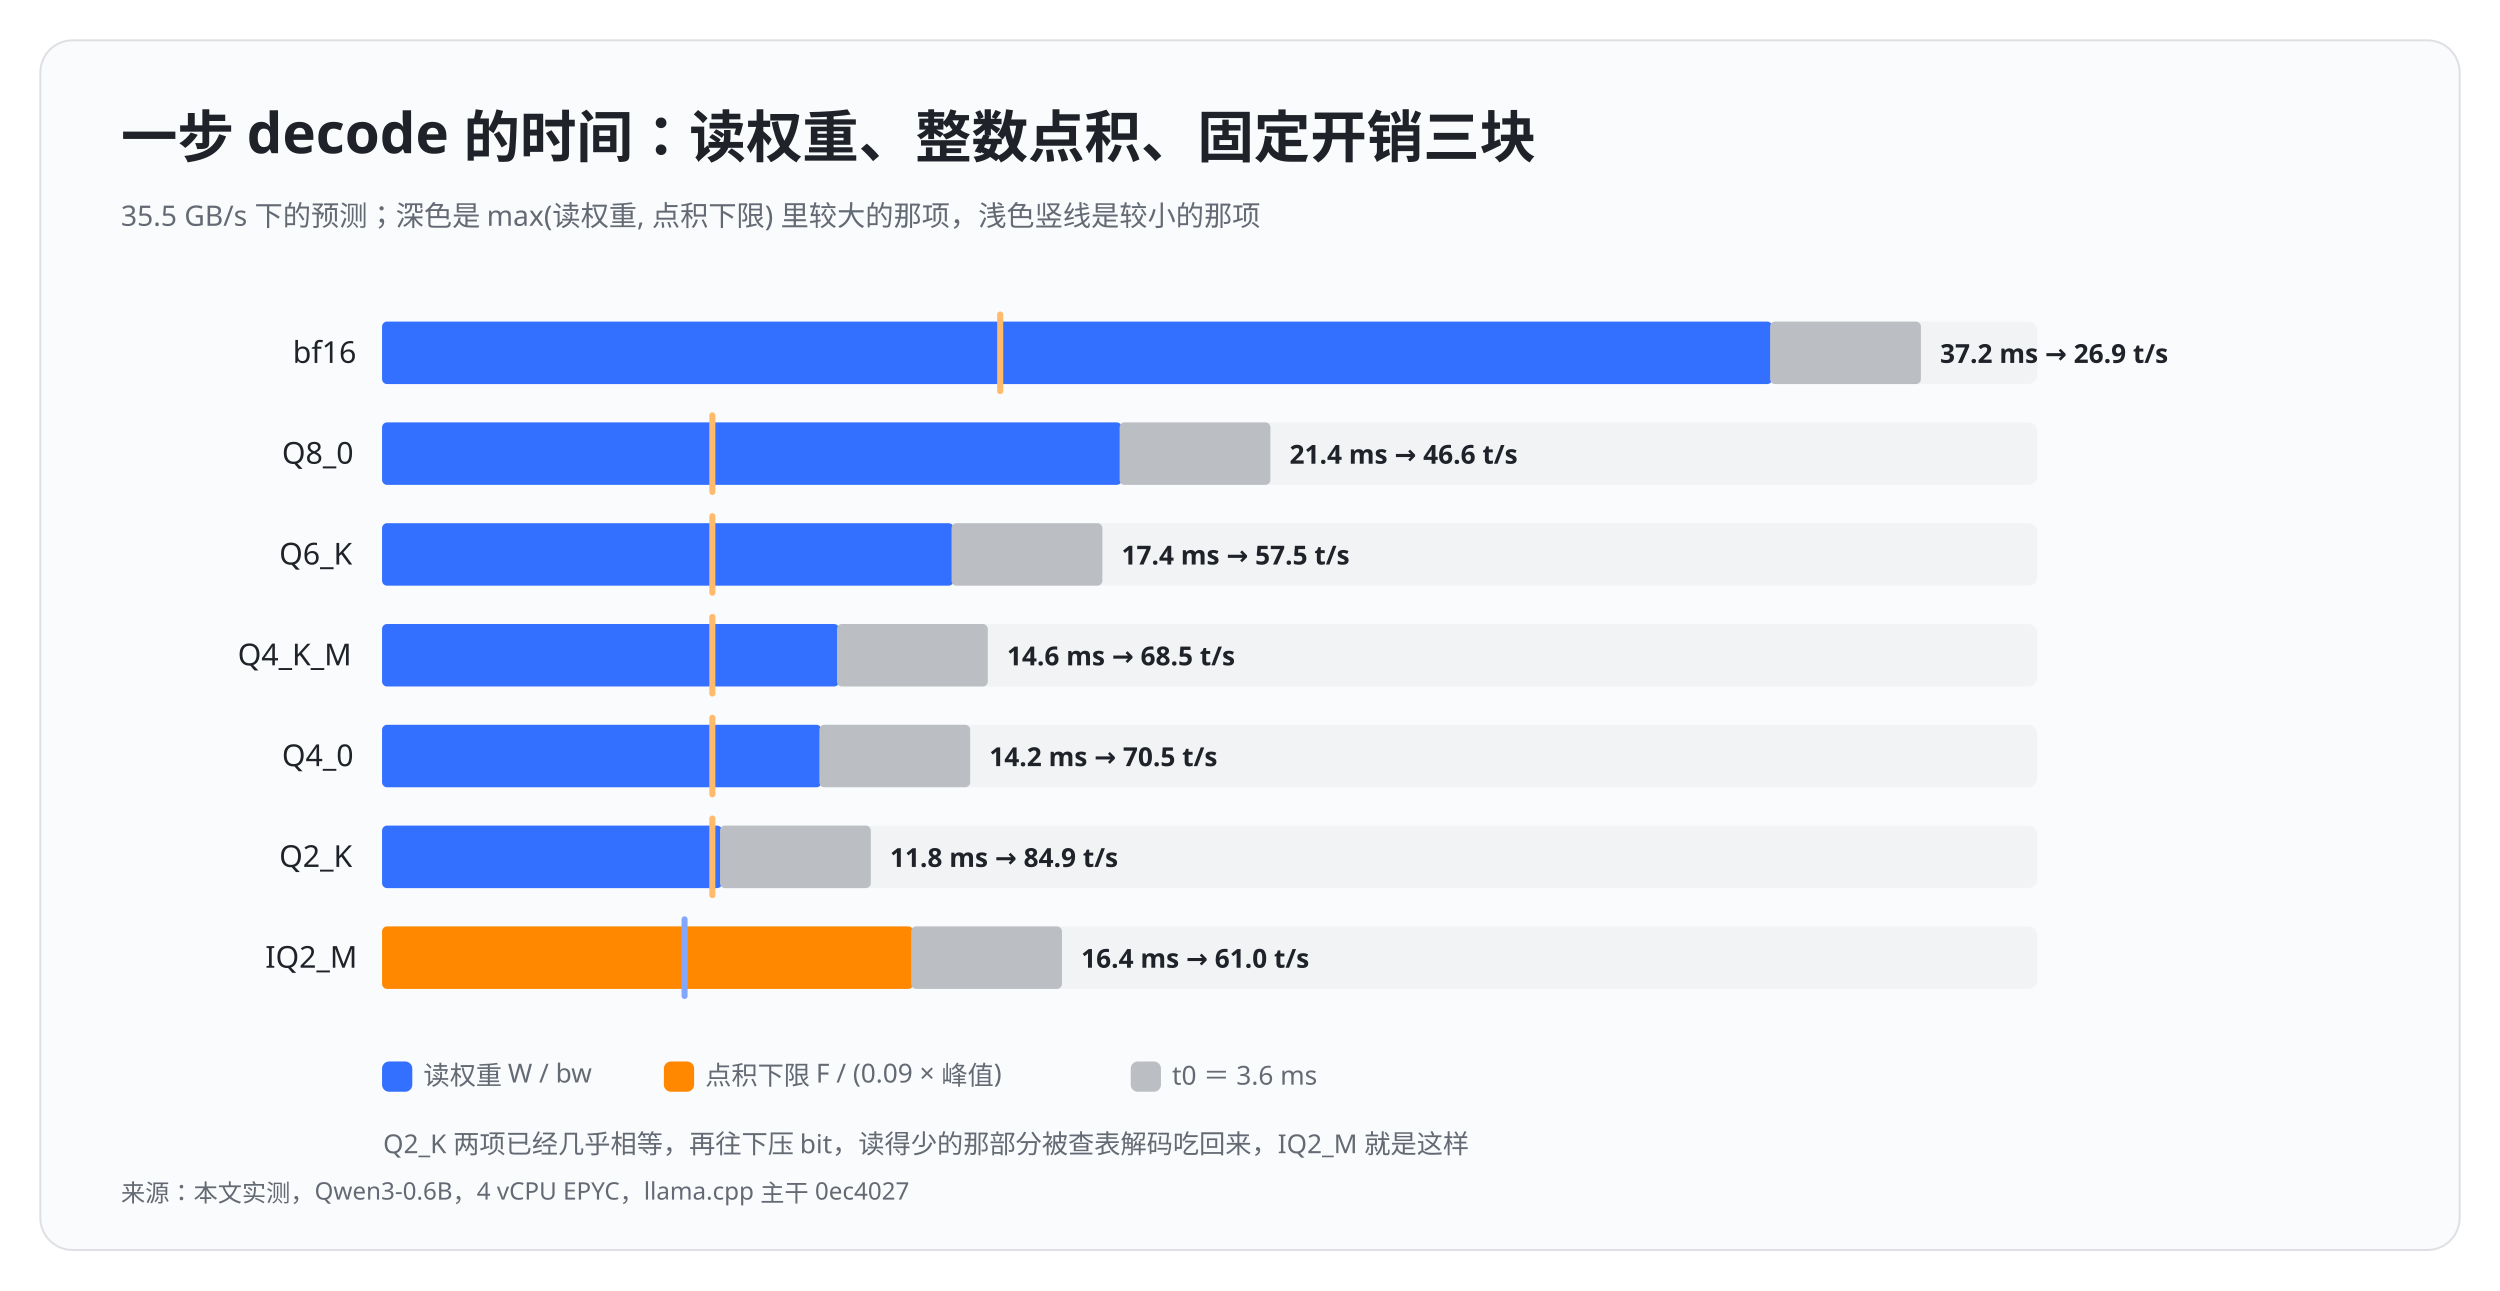
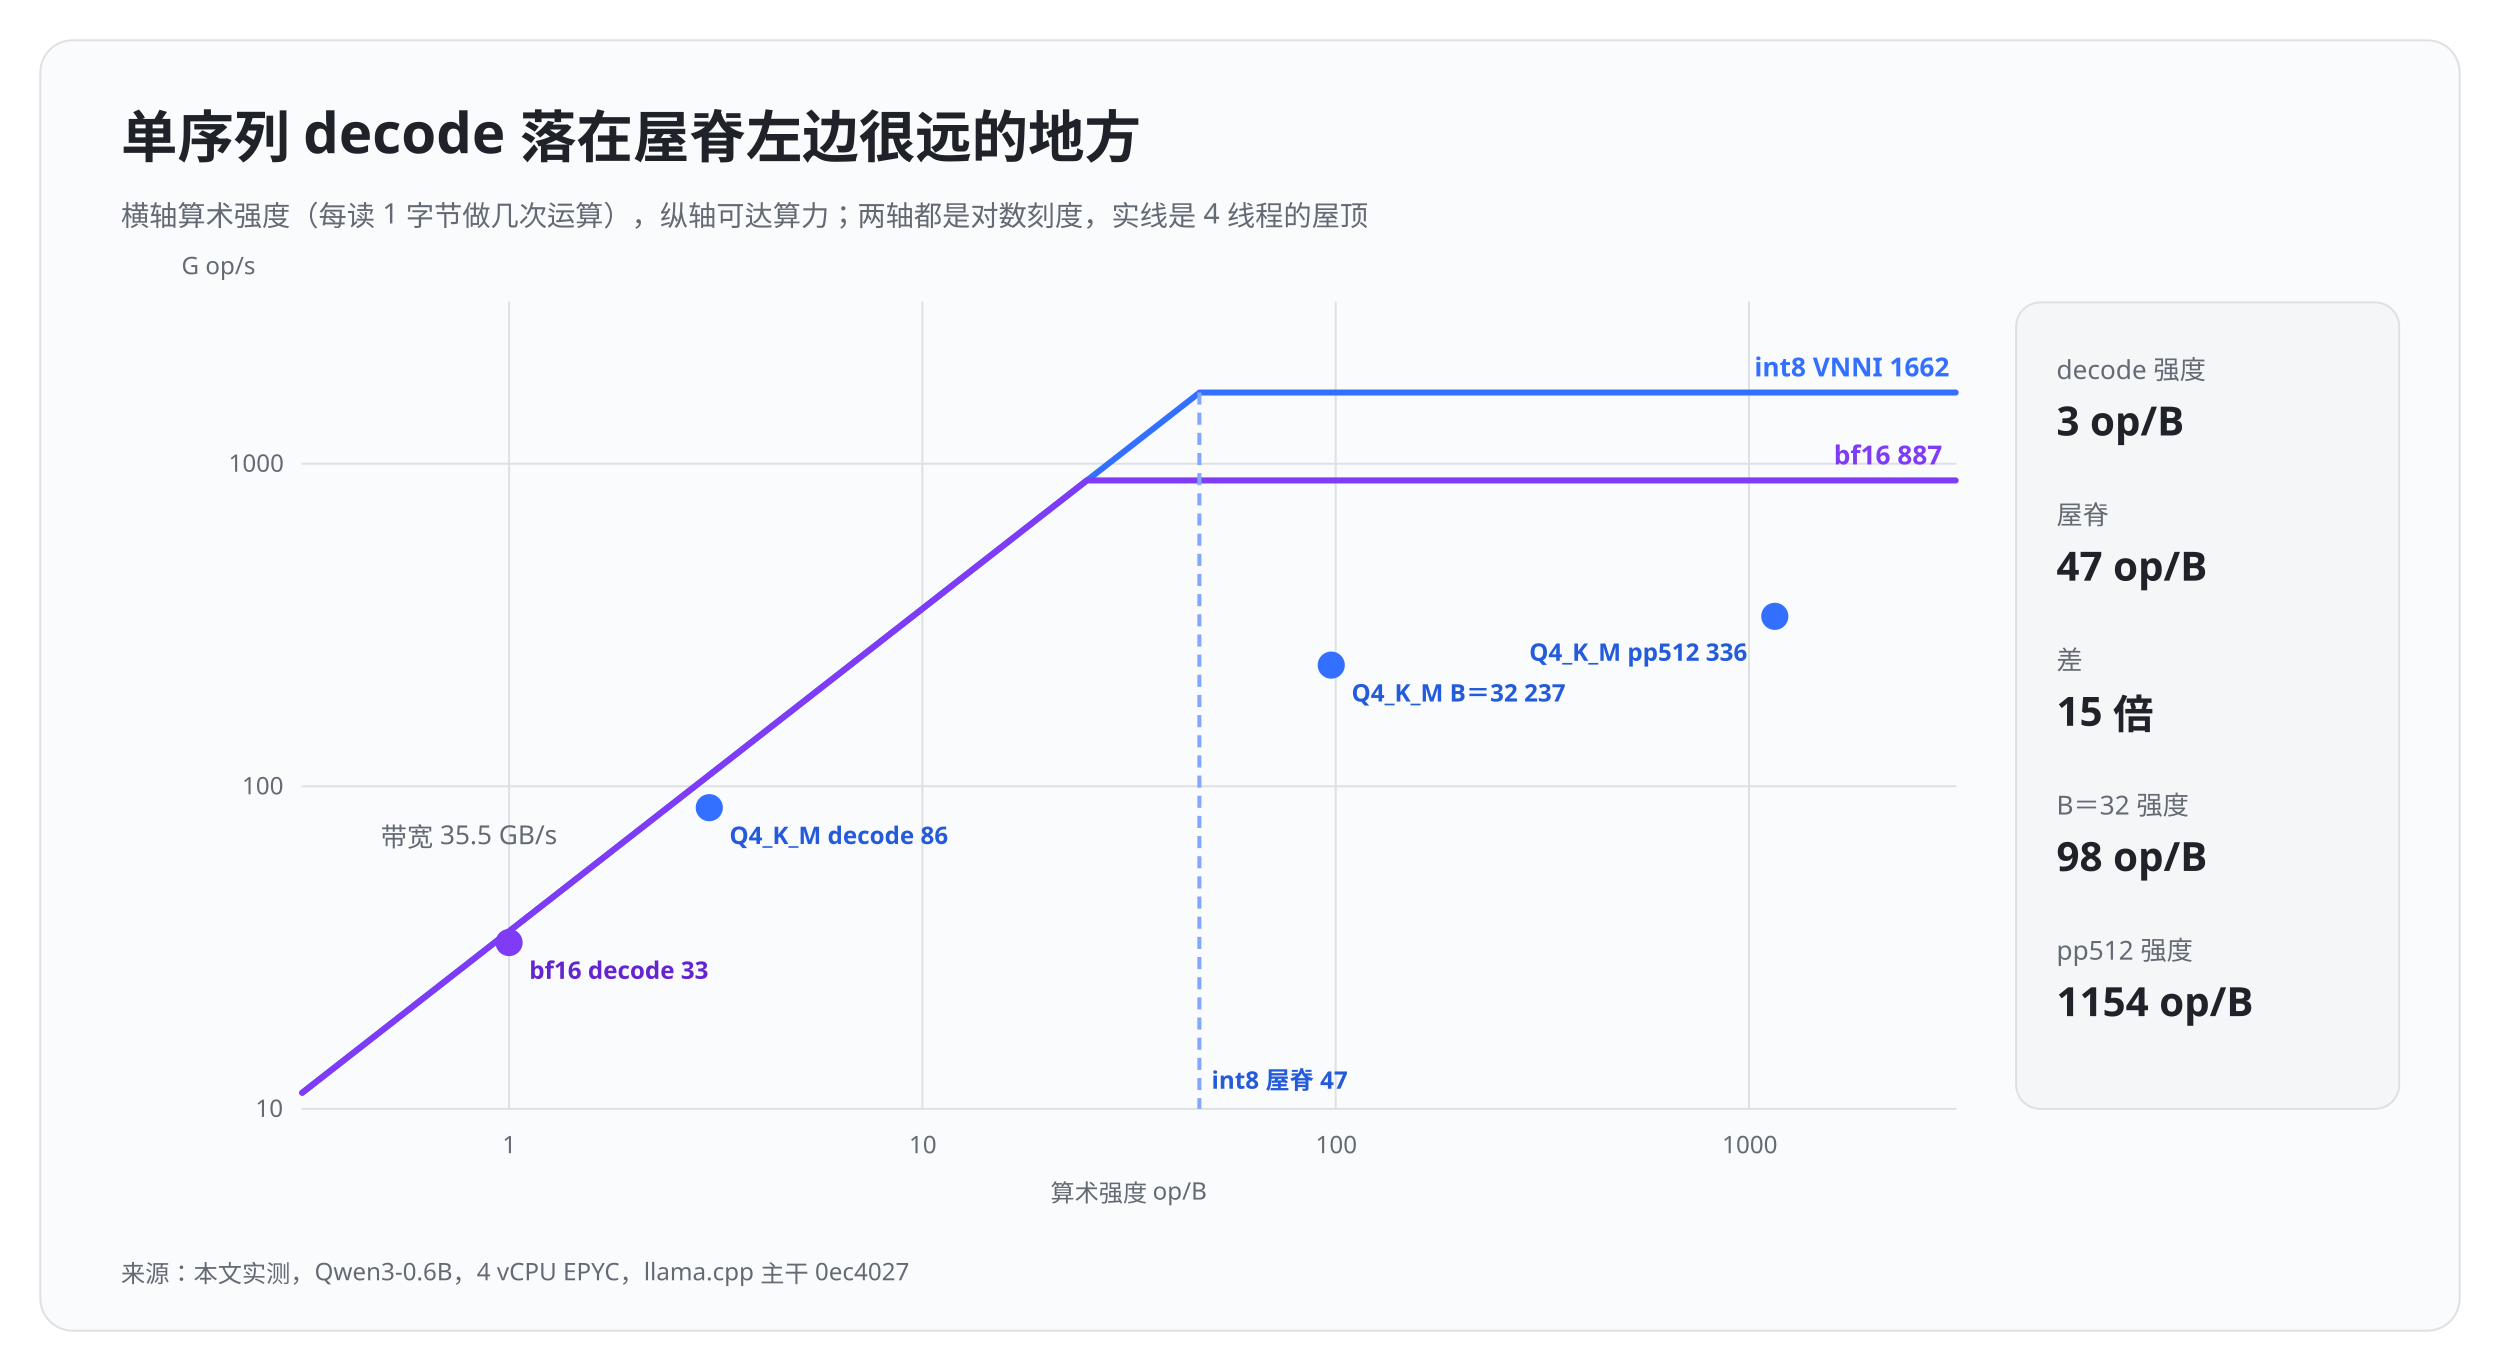
- <svg xmlns="http://www.w3.org/2000/svg" width="1240" height="640" viewBox="-20 -20 1240 640">
+ <svg xmlns="http://www.w3.org/2000/svg" width="1240" height="680" viewBox="-20 -20 1240 680">
  <g id="o1:1" transform="translate(0, 0)">
-     <rect x="0" y="0" width="1200" height="600" fill="#fafbfd" stroke="#dee0e3" stroke-width="1" rx="16" ry="16" />
+     <rect x="0" y="0" width="1200" height="640" fill="#fafbfd" stroke="#dee0e3" stroke-width="1" rx="16" ry="16" />
  </g>
  <g id="a1:1" transform="translate(40, 25.058)">
    <text font-size="28" font-family="Noto Sans SC, 'PingFang SC', 'Hiragino Sans GB', 'Microsoft YaHei', sans-serif" font-weight="bold" fill="#1f2329" text-anchor="start" dominant-baseline="alphabetic" x="0">
      <tspan x="0" y="32.942">
-         <tspan x="0" text-anchor="start">一步 decode 的时间：读权重、整数点积、固定开销三块</tspan>
+         <tspan x="0" text-anchor="start">单序列 decode 落在屋脊左边很远的地方</tspan>
      </tspan>
    </text>
  </g>
  <g id="a1:2" transform="translate(40, 75.529)">
    <text font-size="14" font-family="Noto Sans SC, 'PingFang SC', 'Hiragino Sans GB', 'Microsoft YaHei', sans-serif" font-weight="normal" fill="#646a73" text-anchor="start" dominant-baseline="alphabetic" x="0">
      <tspan x="0" y="16.471">
-         <tspan x="0" text-anchor="start">35.5 GB/s 下的预测；深色是 max(读权重, 点积下限) 里较大的那项，浅色竖线是较小的那项</tspan>
-       </tspan>
-     </text>
-   </g>
-   <g id="a1:3" transform="translate(40, 561.882)">
+         <tspan x="0" text-anchor="start">横轴算术强度（每读 1 字节做几次运算），纵轴可达算力；两轴都是对数刻度，实线是 4 线程的屋顶</tspan>
+       </tspan>
+     </text>
+   </g>
+   <g id="a1:3" transform="translate(40, 601.882)">
    <text font-size="12" font-family="Noto Sans SC, 'PingFang SC', 'Hiragino Sans GB', 'Microsoft YaHei', sans-serif" font-weight="normal" fill="#646a73" text-anchor="start" dominant-baseline="alphabetic" x="0">
      <tspan x="0" y="14.118">
        <tspan x="0" text-anchor="start">来源：本文实测，Qwen3-0.6B，4 vCPU EPYC，llama.cpp 主干 0ec4027</tspan>
      </tspan>
    </text>
  </g>
-   <g id="a1:4" transform="translate(126, 142.3525)">
-     <text font-size="15" font-family="Noto Sans SC, 'PingFang SC', 'Hiragino Sans GB', 'Microsoft YaHei', sans-serif" font-weight="normal" fill="#1f2329" text-anchor="end" dominant-baseline="alphabetic" x="30">
-       <tspan x="30" y="17.648">
-         <tspan x="-0.8" text-anchor="start">bf16</tspan>
-       </tspan>
-     </text>
-   </g>
-   <g id="o1:2" transform="translate(170, 140)">
-     <rect x="0" y="0" width="820" height="30" fill="#f2f3f5" stroke="#f2f3f5" stroke-width="1" rx="4" ry="4" />
-   </g>
-   <g id="o1:3" transform="translate(170, 140)">
-     <rect x="0" y="0" width="688.471" height="30" fill="#3370ff" stroke="#3370ff" stroke-width="1" rx="2" ry="2" />
-   </g>
-   <g id="o1:4" transform="translate(858.4714, 140)">
-     <rect x="0" y="0" width="73.8" height="30" fill="#bbbfc4" stroke="#bbbfc4" stroke-width="1" rx="2" ry="2" />
-   </g>
-   <g id="c1:1" transform="translate(476.0924, 136)">
-     <path fill="none" stroke="#ffba6b" stroke-width="3" stroke-linecap="round" stroke-linejoin="round" d="M 0 0 L 0 38" />
-   </g>
-   <g id="a1:5" transform="translate(942.2714, 144.7055)">
-     <text font-size="13" font-family="Noto Sans SC, 'PingFang SC', 'Hiragino Sans GB', 'Microsoft YaHei', sans-serif" font-weight="bold" fill="#1f2329" text-anchor="start" dominant-baseline="alphabetic" x="0">
-       <tspan x="0" y="15.295">
-         <tspan x="0" text-anchor="start">37.2 ms → 26.9 t/s</tspan>
-       </tspan>
-     </text>
-   </g>
-   <g id="a1:6" transform="translate(118, 192.3525)">
-     <text font-size="15" font-family="Noto Sans SC, 'PingFang SC', 'Hiragino Sans GB', 'Microsoft YaHei', sans-serif" font-weight="normal" fill="#1f2329" text-anchor="end" dominant-baseline="alphabetic" x="38">
-       <tspan x="38" y="17.648">
-         <tspan x="1.83" text-anchor="start">Q8_0</tspan>
-       </tspan>
-     </text>
-   </g>
-   <g id="o1:5" transform="translate(170, 190)">
-     <rect x="0" y="0" width="820" height="30" fill="#f2f3f5" stroke="#f2f3f5" stroke-width="1" rx="4" ry="4" />
-   </g>
-   <g id="o1:6" transform="translate(170, 190)">
-     <rect x="0" y="0" width="365.821" height="30" fill="#3370ff" stroke="#3370ff" stroke-width="1" rx="2" ry="2" />
-   </g>
-   <g id="o1:7" transform="translate(535.8214, 190)">
-     <rect x="0" y="0" width="73.8" height="30" fill="#bbbfc4" stroke="#bbbfc4" stroke-width="1" rx="2" ry="2" />
-   </g>
-   <g id="c1:2" transform="translate(333.3205, 186)">
-     <path fill="none" stroke="#ffba6b" stroke-width="3" stroke-linecap="round" stroke-linejoin="round" d="M 0 0 L 0 38" />
-   </g>
-   <g id="a1:7" transform="translate(619.6214, 194.7055)">
-     <text font-size="13" font-family="Noto Sans SC, 'PingFang SC', 'Hiragino Sans GB', 'Microsoft YaHei', sans-serif" font-weight="bold" fill="#1f2329" text-anchor="start" dominant-baseline="alphabetic" x="0">
-       <tspan x="0" y="15.295">
-         <tspan x="0" text-anchor="start">21.4 ms → 46.6 t/s</tspan>
-       </tspan>
-     </text>
-   </g>
-   <g id="a1:8" transform="translate(117, 242.3525)">
-     <text font-size="15" font-family="Noto Sans SC, 'PingFang SC', 'Hiragino Sans GB', 'Microsoft YaHei', sans-serif" font-weight="normal" fill="#1f2329" text-anchor="end" dominant-baseline="alphabetic" x="39">
-       <tspan x="39" y="17.648">
-         <tspan x="1.47" text-anchor="start">Q6_K</tspan>
-       </tspan>
-     </text>
-   </g>
-   <g id="o1:8" transform="translate(170, 240)">
-     <rect x="0" y="0" width="820" height="30" fill="#f2f3f5" stroke="#f2f3f5" stroke-width="1" rx="4" ry="4" />
-   </g>
-   <g id="o1:9" transform="translate(170, 240)">
-     <rect x="0" y="0" width="282.47" height="30" fill="#3370ff" stroke="#3370ff" stroke-width="1" rx="2" ry="2" />
-   </g>
-   <g id="o1:10" transform="translate(452.4701, 240)">
-     <rect x="0" y="0" width="73.8" height="30" fill="#bbbfc4" stroke="#bbbfc4" stroke-width="1" rx="2" ry="2" />
-   </g>
-   <g id="c1:3" transform="translate(333.3205, 236)">
-     <path fill="none" stroke="#ffba6b" stroke-width="3" stroke-linecap="round" stroke-linejoin="round" d="M 0 0 L 0 38" />
-   </g>
-   <g id="a1:9" transform="translate(536.2701, 244.7055)">
-     <text font-size="13" font-family="Noto Sans SC, 'PingFang SC', 'Hiragino Sans GB', 'Microsoft YaHei', sans-serif" font-weight="bold" fill="#1f2329" text-anchor="start" dominant-baseline="alphabetic" x="0">
-       <tspan x="0" y="15.295">
-         <tspan x="0" text-anchor="start">17.4 ms → 57.5 t/s</tspan>
-       </tspan>
-     </text>
-   </g>
-   <g id="a1:10" transform="translate(96, 292.3525)">
-     <text font-size="15" font-family="Noto Sans SC, 'PingFang SC', 'Hiragino Sans GB', 'Microsoft YaHei', sans-serif" font-weight="normal" fill="#1f2329" text-anchor="end" dominant-baseline="alphabetic" x="60">
-       <tspan x="60" y="17.648">
-         <tspan x="1.9" text-anchor="start">Q4_K_M</tspan>
-       </tspan>
-     </text>
-   </g>
-   <g id="o1:11" transform="translate(170, 290)">
-     <rect x="0" y="0" width="820" height="30" fill="#f2f3f5" stroke="#f2f3f5" stroke-width="1" rx="4" ry="4" />
-   </g>
-   <g id="o1:12" transform="translate(170, 290)">
-     <rect x="0" y="0" width="225.646" height="30" fill="#3370ff" stroke="#3370ff" stroke-width="1" rx="2" ry="2" />
-   </g>
-   <g id="o1:13" transform="translate(395.6463, 290)">
-     <rect x="0" y="0" width="73.8" height="30" fill="#bbbfc4" stroke="#bbbfc4" stroke-width="1" rx="2" ry="2" />
-   </g>
-   <g id="c1:4" transform="translate(333.3205, 286)">
-     <path fill="none" stroke="#ffba6b" stroke-width="3" stroke-linecap="round" stroke-linejoin="round" d="M 0 0 L 0 38" />
-   </g>
-   <g id="a1:11" transform="translate(479.4463, 294.7055)">
-     <text font-size="13" font-family="Noto Sans SC, 'PingFang SC', 'Hiragino Sans GB', 'Microsoft YaHei', sans-serif" font-weight="bold" fill="#1f2329" text-anchor="start" dominant-baseline="alphabetic" x="0">
-       <tspan x="0" y="15.295">
-         <tspan x="0" text-anchor="start">14.6 ms → 68.5 t/s</tspan>
-       </tspan>
-     </text>
-   </g>
-   <g id="a1:12" transform="translate(118, 342.3525)">
-     <text font-size="15" font-family="Noto Sans SC, 'PingFang SC', 'Hiragino Sans GB', 'Microsoft YaHei', sans-serif" font-weight="normal" fill="#1f2329" text-anchor="end" dominant-baseline="alphabetic" x="38">
-       <tspan x="38" y="17.648">
-         <tspan x="1.83" text-anchor="start">Q4_0</tspan>
-       </tspan>
-     </text>
-   </g>
-   <g id="o1:14" transform="translate(170, 340)">
-     <rect x="0" y="0" width="820" height="30" fill="#f2f3f5" stroke="#f2f3f5" stroke-width="1" rx="4" ry="4" />
-   </g>
-   <g id="o1:15" transform="translate(170, 340)">
-     <rect x="0" y="0" width="216.904" height="30" fill="#3370ff" stroke="#3370ff" stroke-width="1" rx="2" ry="2" />
-   </g>
-   <g id="o1:16" transform="translate(386.9041, 340)">
-     <rect x="0" y="0" width="73.8" height="30" fill="#bbbfc4" stroke="#bbbfc4" stroke-width="1" rx="2" ry="2" />
-   </g>
-   <g id="c1:5" transform="translate(333.3205, 336)">
-     <path fill="none" stroke="#ffba6b" stroke-width="3" stroke-linecap="round" stroke-linejoin="round" d="M 0 0 L 0 38" />
-   </g>
-   <g id="a1:13" transform="translate(470.7041, 344.7055)">
-     <text font-size="13" font-family="Noto Sans SC, 'PingFang SC', 'Hiragino Sans GB', 'Microsoft YaHei', sans-serif" font-weight="bold" fill="#1f2329" text-anchor="start" dominant-baseline="alphabetic" x="0">
-       <tspan x="0" y="15.295">
-         <tspan x="0" text-anchor="start">14.2 ms → 70.5 t/s</tspan>
-       </tspan>
-     </text>
-   </g>
-   <g id="a1:14" transform="translate(117, 392.3525)">
-     <text font-size="15" font-family="Noto Sans SC, 'PingFang SC', 'Hiragino Sans GB', 'Microsoft YaHei', sans-serif" font-weight="normal" fill="#1f2329" text-anchor="end" dominant-baseline="alphabetic" x="39">
-       <tspan x="39" y="17.648">
-         <tspan x="1.47" text-anchor="start">Q2_K</tspan>
-       </tspan>
-     </text>
-   </g>
-   <g id="o1:17" transform="translate(170, 390)">
-     <rect x="0" y="0" width="820" height="30" fill="#f2f3f5" stroke="#f2f3f5" stroke-width="1" rx="4" ry="4" />
-   </g>
-   <g id="o1:18" transform="translate(170, 390)">
-     <rect x="0" y="0" width="167.63" height="30" fill="#3370ff" stroke="#3370ff" stroke-width="1" rx="2" ry="2" />
-   </g>
-   <g id="o1:19" transform="translate(337.6303, 390)">
-     <rect x="0" y="0" width="73.8" height="30" fill="#bbbfc4" stroke="#bbbfc4" stroke-width="1" rx="2" ry="2" />
-   </g>
-   <g id="c1:6" transform="translate(333.3205, 386)">
-     <path fill="none" stroke="#ffba6b" stroke-width="3" stroke-linecap="round" stroke-linejoin="round" d="M 0 0 L 0 38" />
-   </g>
-   <g id="a1:15" transform="translate(421.4303, 394.7055)">
-     <text font-size="13" font-family="Noto Sans SC, 'PingFang SC', 'Hiragino Sans GB', 'Microsoft YaHei', sans-serif" font-weight="bold" fill="#1f2329" text-anchor="start" dominant-baseline="alphabetic" x="0">
-       <tspan x="0" y="15.295">
-         <tspan x="0" text-anchor="start">11.8 ms → 84.9 t/s</tspan>
-       </tspan>
-     </text>
-   </g>
-   <g id="a1:16" transform="translate(109, 442.3525)">
-     <text font-size="15" font-family="Noto Sans SC, 'PingFang SC', 'Hiragino Sans GB', 'Microsoft YaHei', sans-serif" font-weight="normal" fill="#1f2329" text-anchor="end" dominant-baseline="alphabetic" x="47">
-       <tspan x="47" y="17.648">
-         <tspan x="2.58" text-anchor="start">IQ2_M</tspan>
-       </tspan>
-     </text>
-   </g>
-   <g id="o1:20" transform="translate(170, 440)">
-     <rect x="0" y="0" width="820" height="30" fill="#f2f3f5" stroke="#f2f3f5" stroke-width="1" rx="4" ry="4" />
-   </g>
-   <g id="o1:21" transform="translate(170, 440)">
-     <rect x="0" y="0" width="262.44" height="30" fill="#ff8800" stroke="#ff8800" stroke-width="1" rx="2" ry="2" />
-   </g>
-   <g id="o1:22" transform="translate(432.4402, 440)">
-     <rect x="0" y="0" width="73.8" height="30" fill="#bbbfc4" stroke="#bbbfc4" stroke-width="1" rx="2" ry="2" />
-   </g>
-   <g id="c1:7" transform="translate(319.5387, 436)">
-     <path fill="none" stroke="#82a7fc" stroke-width="3" stroke-linecap="round" stroke-linejoin="round" d="M 0 0 L 0 38" />
-   </g>
-   <g id="a1:17" transform="translate(516.2402, 444.7055)">
-     <text font-size="13" font-family="Noto Sans SC, 'PingFang SC', 'Hiragino Sans GB', 'Microsoft YaHei', sans-serif" font-weight="bold" fill="#1f2329" text-anchor="start" dominant-baseline="alphabetic" x="0">
-       <tspan x="0" y="15.295">
-         <tspan x="0" text-anchor="start">16.4 ms → 61.0 t/s</tspan>
-       </tspan>
-     </text>
-   </g>
-   <g id="o1:23" transform="translate(170, 507)">
-     <rect x="0" y="0" width="14" height="14" fill="#3370ff" stroke="#3370ff" stroke-width="1" rx="3" ry="3" />
-   </g>
-   <g id="a1:18" transform="translate(190, 502.7055)">
-     <text font-size="13" font-family="Noto Sans SC, 'PingFang SC', 'Hiragino Sans GB', 'Microsoft YaHei', sans-serif" font-weight="normal" fill="#646a73" text-anchor="start" dominant-baseline="alphabetic" x="0">
-       <tspan x="0" y="15.295">
-         <tspan x="0" text-anchor="start">读权重 W / bw</tspan>
-       </tspan>
-     </text>
-   </g>
-   <g id="o1:24" transform="translate(309.78, 507)">
-     <rect x="0" y="0" width="14" height="14" fill="#ff8800" stroke="#ff8800" stroke-width="1" rx="3" ry="3" />
-   </g>
-   <g id="a1:19" transform="translate(329.78, 502.7055)">
-     <text font-size="13" font-family="Noto Sans SC, 'PingFang SC', 'Hiragino Sans GB', 'Microsoft YaHei', sans-serif" font-weight="normal" fill="#646a73" text-anchor="start" dominant-baseline="alphabetic" x="0">
-       <tspan x="0" y="15.295">
-         <tspan x="0" text-anchor="start">点积下限 F / (0.09 × 峰值)</tspan>
-       </tspan>
-     </text>
-   </g>
-   <g id="o1:25" transform="translate(541.34, 507)">
-     <rect x="0" y="0" width="14" height="14" fill="#bbbfc4" stroke="#bbbfc4" stroke-width="1" rx="3" ry="3" />
-   </g>
-   <g id="a1:20" transform="translate(561.34, 502.7055)">
-     <text font-size="13" font-family="Noto Sans SC, 'PingFang SC', 'Hiragino Sans GB', 'Microsoft YaHei', sans-serif" font-weight="normal" fill="#646a73" text-anchor="start" dominant-baseline="alphabetic" x="0">
-       <tspan x="0" y="15.295">
-         <tspan x="0" text-anchor="start">t0 ＝ 3.6 ms</tspan>
-       </tspan>
-     </text>
-   </g>
-   <g id="a1:21" transform="translate(170, 536.7055)">
-     <text font-size="13" font-family="Noto Sans SC, 'PingFang SC', 'Hiragino Sans GB', 'Microsoft YaHei', sans-serif" font-weight="normal" fill="#646a73" text-anchor="start" dominant-baseline="alphabetic" x="0">
-       <tspan x="0" y="15.295">
-         <tspan x="0" text-anchor="start">Q2_K 两项已经几乎相等，再往下压 bit，读得少的那部分被查表解码吃回来，IQ2_M 就是这样</tspan>
+   <g id="c1:1" transform="translate(232.5, 130)">
+     <path fill="none" stroke="#dee0e3" stroke-width="1" stroke-linecap="round" stroke-linejoin="round" d="M 0 0 L 0 400" />
+   </g>
+   <g id="a1:4" transform="translate(229, 537.882)">
+     <text font-size="12" font-family="Noto Sans SC, 'PingFang SC', 'Hiragino Sans GB', 'Microsoft YaHei', sans-serif" font-weight="normal" fill="#646a73" text-anchor="middle" dominant-baseline="alphabetic" x="3.5">
+       <tspan x="3.5" y="14.118">
+         <tspan x="0.17" text-anchor="start">1</tspan>
+       </tspan>
+     </text>
+   </g>
+   <g id="c1:2" transform="translate(437.5, 130)">
+     <path fill="none" stroke="#dee0e3" stroke-width="1" stroke-linecap="round" stroke-linejoin="round" d="M 0 0 L 0 400" />
+   </g>
+   <g id="a1:5" transform="translate(430.5, 537.882)">
+     <text font-size="12" font-family="Noto Sans SC, 'PingFang SC', 'Hiragino Sans GB', 'Microsoft YaHei', sans-serif" font-weight="normal" fill="#646a73" text-anchor="middle" dominant-baseline="alphabetic" x="7">
+       <tspan x="7" y="14.118">
+         <tspan x="0.34" text-anchor="start">10</tspan>
+       </tspan>
+     </text>
+   </g>
+   <g id="c1:3" transform="translate(642.5, 130)">
+     <path fill="none" stroke="#dee0e3" stroke-width="1" stroke-linecap="round" stroke-linejoin="round" d="M 0 0 L 0 400" />
+   </g>
+   <g id="a1:6" transform="translate(632, 537.882)">
+     <text font-size="12" font-family="Noto Sans SC, 'PingFang SC', 'Hiragino Sans GB', 'Microsoft YaHei', sans-serif" font-weight="normal" fill="#646a73" text-anchor="middle" dominant-baseline="alphabetic" x="10.5">
+       <tspan x="10.5" y="14.118">
+         <tspan x="0.51" text-anchor="start">100</tspan>
+       </tspan>
+     </text>
+   </g>
+   <g id="c1:4" transform="translate(847.5, 130)">
+     <path fill="none" stroke="#dee0e3" stroke-width="1" stroke-linecap="round" stroke-linejoin="round" d="M 0 0 L 0 400" />
+   </g>
+   <g id="a1:7" transform="translate(834, 537.882)">
+     <text font-size="12" font-family="Noto Sans SC, 'PingFang SC', 'Hiragino Sans GB', 'Microsoft YaHei', sans-serif" font-weight="normal" fill="#646a73" text-anchor="middle" dominant-baseline="alphabetic" x="13.5">
+       <tspan x="13.5" y="14.118">
+         <tspan x="0.18" text-anchor="start">1000</tspan>
+       </tspan>
+     </text>
+   </g>
+   <g id="c1:5" transform="translate(130, 530)">
+     <path fill="none" stroke="#dee0e3" stroke-width="1" stroke-linecap="round" stroke-linejoin="round" d="M 0 0 L 820 0" />
+   </g>
+   <g id="a1:8" transform="translate(106, 519.882)">
+     <text font-size="12" font-family="Noto Sans SC, 'PingFang SC', 'Hiragino Sans GB', 'Microsoft YaHei', sans-serif" font-weight="normal" fill="#646a73" text-anchor="end" dominant-baseline="alphabetic" x="14">
+       <tspan x="14" y="14.118">
+         <tspan x="0.68" text-anchor="start">10</tspan>
+       </tspan>
+     </text>
+   </g>
+   <g id="c1:6" transform="translate(130, 370)">
+     <path fill="none" stroke="#dee0e3" stroke-width="1" stroke-linecap="round" stroke-linejoin="round" d="M 0 0 L 820 0" />
+   </g>
+   <g id="a1:9" transform="translate(99, 359.882)">
+     <text font-size="12" font-family="Noto Sans SC, 'PingFang SC', 'Hiragino Sans GB', 'Microsoft YaHei', sans-serif" font-weight="normal" fill="#646a73" text-anchor="end" dominant-baseline="alphabetic" x="21">
+       <tspan x="21" y="14.118">
+         <tspan x="1.02" text-anchor="start">100</tspan>
+       </tspan>
+     </text>
+   </g>
+   <g id="c1:7" transform="translate(130, 210)">
+     <path fill="none" stroke="#dee0e3" stroke-width="1" stroke-linecap="round" stroke-linejoin="round" d="M 0 0 L 820 0" />
+   </g>
+   <g id="a1:10" transform="translate(93, 199.882)">
+     <text font-size="12" font-family="Noto Sans SC, 'PingFang SC', 'Hiragino Sans GB', 'Microsoft YaHei', sans-serif" font-weight="normal" fill="#646a73" text-anchor="end" dominant-baseline="alphabetic" x="27">
+       <tspan x="27" y="14.118">
+         <tspan x="0.36" text-anchor="start">1000</tspan>
+       </tspan>
+     </text>
+   </g>
+   <g id="a1:11" transform="translate(501.5, 561.882)">
+     <text font-size="12" font-family="Noto Sans SC, 'PingFang SC', 'Hiragino Sans GB', 'Microsoft YaHei', sans-serif" font-weight="normal" fill="#646a73" text-anchor="middle" dominant-baseline="alphabetic" x="38.5">
+       <tspan x="38.5" y="14.118">
+         <tspan x="-0.495" text-anchor="start">算术强度 op/B</tspan>
+       </tspan>
+     </text>
+   </g>
+   <g id="a1:12" transform="translate(70, 101.882)">
+     <text font-size="12" font-family="Noto Sans SC, 'PingFang SC', 'Hiragino Sans GB', 'Microsoft YaHei', sans-serif" font-weight="normal" fill="#646a73" text-anchor="start" dominant-baseline="alphabetic" x="0">
+       <tspan x="0" y="14.118">
+         <tspan x="0" text-anchor="start">G op/s</tspan>
+       </tspan>
+     </text>
+   </g>
+   <g id="c1:8" transform="translate(129.9, 174.7)">
+     <path fill="none" stroke="#3370ff" stroke-width="3" stroke-linecap="round" stroke-linejoin="round" d="M 0 347.3 L 445.1 0 L 820.1 0" />
+   </g>
+   <g id="a1:13" transform="translate(828.9922, 151.3878)">
+     <text font-size="13" font-family="Noto Sans SC, 'PingFang SC', 'Hiragino Sans GB', 'Microsoft YaHei', sans-serif" font-weight="bold" fill="#3370ff" text-anchor="end" dominant-baseline="alphabetic" x="115">
+       <tspan x="115" y="15.295">
+         <tspan x="21.18" text-anchor="start">int8 VNNI 1662</tspan>
+       </tspan>
+     </text>
+   </g>
+   <g id="c1:9" transform="translate(129.9, 218.3)">
+     <path fill="none" stroke="#7f3bf5" stroke-width="3" stroke-linecap="round" stroke-linejoin="round" d="M 0 303.7 L 389.1 0 L 820.1 0" />
+   </g>
+   <g id="a1:14" transform="translate(876.9922, 195.0377)">
+     <text font-size="13" font-family="Noto Sans SC, 'PingFang SC', 'Hiragino Sans GB', 'Microsoft YaHei', sans-serif" font-weight="bold" fill="#7f3bf5" text-anchor="end" dominant-baseline="alphabetic" x="67">
+       <tspan x="67" y="15.295">
+         <tspan x="12.56" text-anchor="start">bf16 887</tspan>
+       </tspan>
+     </text>
+   </g>
+   <g id="a1:15" transform="translate(165.5987, 384.4943)">
+     <text font-size="13" font-family="Noto Sans SC, 'PingFang SC', 'Hiragino Sans GB', 'Microsoft YaHei', sans-serif" font-weight="normal" fill="#646a73" text-anchor="end" dominant-baseline="alphabetic" x="89">
+       <tspan x="89" y="15.295">
+         <tspan x="3.25" text-anchor="start">带宽 35.5 GB/s</tspan>
+       </tspan>
+     </text>
+   </g>
+   <g id="c1:10" transform="translate(574.9004, 174.6823)">
+     <path fill="none" stroke="#82a7fc" stroke-width="2" stroke-dasharray="6 4" d="M 0 0 L 0 355.318" />
+   </g>
+   <g id="a1:16" transform="translate(580.9004, 505.882)">
+     <text font-size="12" font-family="Noto Sans SC, 'PingFang SC', 'Hiragino Sans GB', 'Microsoft YaHei', sans-serif" font-weight="bold" fill="#245bdb" text-anchor="start" dominant-baseline="alphabetic" x="0">
+       <tspan x="0" y="14.118">
+         <tspan x="0" text-anchor="start">int8 屋脊 47</tspan>
+       </tspan>
+     </text>
+   </g>
+   <g id="o1:2" transform="translate(226.5, 441.5)">
+     <ellipse fill="#7f3bf5" stroke="#7f3bf5" stroke-width="1.5" cx="6" cy="6" rx="6" ry="6" />
+   </g>
+   <g id="a1:17" transform="translate(242.5, 451.3846)">
+     <text font-size="12" font-family="Noto Sans SC, 'PingFang SC', 'Hiragino Sans GB', 'Microsoft YaHei', sans-serif" font-weight="bold" fill="#6425d0" text-anchor="start" dominant-baseline="alphabetic" x="0">
+       <tspan x="0" y="14.118">
+         <tspan x="0" text-anchor="start">bf16 decode 33</tspan>
+       </tspan>
+     </text>
+   </g>
+   <g id="o1:3" transform="translate(325.8, 374.6)">
+     <ellipse fill="#3370ff" stroke="#3370ff" stroke-width="1.5" cx="6" cy="6" rx="6" ry="6" />
+   </g>
+   <g id="a1:18" transform="translate(341.7815, 384.5046)">
+     <text font-size="12" font-family="Noto Sans SC, 'PingFang SC', 'Hiragino Sans GB', 'Microsoft YaHei', sans-serif" font-weight="bold" fill="#245bdb" text-anchor="start" dominant-baseline="alphabetic" x="0">
+       <tspan x="0" y="14.118">
+         <tspan x="0" text-anchor="start">Q4_K_M decode 86</tspan>
+       </tspan>
+     </text>
+   </g>
+   <g id="o1:4" transform="translate(634.3, 303.9)">
+     <ellipse fill="#3370ff" stroke="#3370ff" stroke-width="1.5" cx="6" cy="6" rx="6" ry="6" />
+   </g>
+   <g id="a1:19" transform="translate(650.3372, 313.8264)">
+     <text font-size="12" font-family="Noto Sans SC, 'PingFang SC', 'Hiragino Sans GB', 'Microsoft YaHei', sans-serif" font-weight="bold" fill="#245bdb" text-anchor="start" dominant-baseline="alphabetic" x="0">
+       <tspan x="0" y="14.118">
+         <tspan x="0" text-anchor="start">Q4_K_M B＝32 237</tspan>
+       </tspan>
+     </text>
+   </g>
+   <g id="o1:5" transform="translate(854.3, 279.7)">
+     <ellipse fill="#3370ff" stroke="#3370ff" stroke-width="1.5" cx="6" cy="6" rx="6" ry="6" />
+   </g>
+   <g id="a1:20" transform="translate(712.2522, 293.6285)">
+     <text font-size="12" font-family="Noto Sans SC, 'PingFang SC', 'Hiragino Sans GB', 'Microsoft YaHei', sans-serif" font-weight="bold" fill="#245bdb" text-anchor="end" dominant-baseline="alphabetic" x="138">
+       <tspan x="138" y="14.118">
+         <tspan x="26.22" text-anchor="start">Q4_K_M pp512 336</tspan>
+       </tspan>
+     </text>
+   </g>
+   <g id="o1:6" transform="translate(980, 130)">
+     <rect x="0" y="0" width="190" height="400" fill="#f5f6f7" stroke="#dee0e3" stroke-width="1" rx="12" ry="12" />
+   </g>
+   <g id="a1:21" transform="translate(1000, 152.7055)">
+     <text font-size="13" font-family="Noto Sans SC, 'PingFang SC', 'Hiragino Sans GB', 'Microsoft YaHei', sans-serif" font-weight="normal" fill="#646a73" text-anchor="start" dominant-baseline="alphabetic" x="0">
+       <tspan x="0" y="15.295">
+         <tspan x="0" text-anchor="start">decode 强度</tspan>
+       </tspan>
+     </text>
+   </g>
+   <g id="a1:22" transform="translate(1000, 172.47)">
+     <text font-size="20" font-family="Noto Sans SC, 'PingFang SC', 'Hiragino Sans GB', 'Microsoft YaHei', sans-serif" font-weight="bold" fill="#1f2329" text-anchor="start" dominant-baseline="alphabetic" x="0">
+       <tspan x="0" y="23.53">
+         <tspan x="0" text-anchor="start">3 op/B</tspan>
+       </tspan>
+     </text>
+   </g>
+   <g id="a1:23" transform="translate(1000, 224.7055)">
+     <text font-size="13" font-family="Noto Sans SC, 'PingFang SC', 'Hiragino Sans GB', 'Microsoft YaHei', sans-serif" font-weight="normal" fill="#646a73" text-anchor="start" dominant-baseline="alphabetic" x="0">
+       <tspan x="0" y="15.295">
+         <tspan x="0" text-anchor="start">屋脊</tspan>
+       </tspan>
+     </text>
+   </g>
+   <g id="a1:24" transform="translate(1000, 244.47)">
+     <text font-size="20" font-family="Noto Sans SC, 'PingFang SC', 'Hiragino Sans GB', 'Microsoft YaHei', sans-serif" font-weight="bold" fill="#1f2329" text-anchor="start" dominant-baseline="alphabetic" x="0">
+       <tspan x="0" y="23.53">
+         <tspan x="0" text-anchor="start">47 op/B</tspan>
+       </tspan>
+     </text>
+   </g>
+   <g id="a1:25" transform="translate(1000, 296.7055)">
+     <text font-size="13" font-family="Noto Sans SC, 'PingFang SC', 'Hiragino Sans GB', 'Microsoft YaHei', sans-serif" font-weight="normal" fill="#646a73" text-anchor="start" dominant-baseline="alphabetic" x="0">
+       <tspan x="0" y="15.295">
+         <tspan x="0" text-anchor="start">差</tspan>
+       </tspan>
+     </text>
+   </g>
+   <g id="a1:26" transform="translate(1000, 316.47)">
+     <text font-size="20" font-family="Noto Sans SC, 'PingFang SC', 'Hiragino Sans GB', 'Microsoft YaHei', sans-serif" font-weight="bold" fill="#1f2329" text-anchor="start" dominant-baseline="alphabetic" x="0">
+       <tspan x="0" y="23.53">
+         <tspan x="0" text-anchor="start">15 倍</tspan>
+       </tspan>
+     </text>
+   </g>
+   <g id="a1:27" transform="translate(1000, 368.7055)">
+     <text font-size="13" font-family="Noto Sans SC, 'PingFang SC', 'Hiragino Sans GB', 'Microsoft YaHei', sans-serif" font-weight="normal" fill="#646a73" text-anchor="start" dominant-baseline="alphabetic" x="0">
+       <tspan x="0" y="15.295">
+         <tspan x="0" text-anchor="start">B＝32 强度</tspan>
+       </tspan>
+     </text>
+   </g>
+   <g id="a1:28" transform="translate(1000, 388.47)">
+     <text font-size="20" font-family="Noto Sans SC, 'PingFang SC', 'Hiragino Sans GB', 'Microsoft YaHei', sans-serif" font-weight="bold" fill="#1f2329" text-anchor="start" dominant-baseline="alphabetic" x="0">
+       <tspan x="0" y="23.53">
+         <tspan x="0" text-anchor="start">98 op/B</tspan>
+       </tspan>
+     </text>
+   </g>
+   <g id="a1:29" transform="translate(1000, 440.7055)">
+     <text font-size="13" font-family="Noto Sans SC, 'PingFang SC', 'Hiragino Sans GB', 'Microsoft YaHei', sans-serif" font-weight="normal" fill="#646a73" text-anchor="start" dominant-baseline="alphabetic" x="0">
+       <tspan x="0" y="15.295">
+         <tspan x="0" text-anchor="start">pp512 强度</tspan>
+       </tspan>
+     </text>
+   </g>
+   <g id="a1:30" transform="translate(1000, 460.47)">
+     <text font-size="20" font-family="Noto Sans SC, 'PingFang SC', 'Hiragino Sans GB', 'Microsoft YaHei', sans-serif" font-weight="bold" fill="#1f2329" text-anchor="start" dominant-baseline="alphabetic" x="0">
+       <tspan x="0" y="23.53">
+         <tspan x="0" text-anchor="start">1154 op/B</tspan>
      </tspan>
    </text>
  </g>
</svg>
